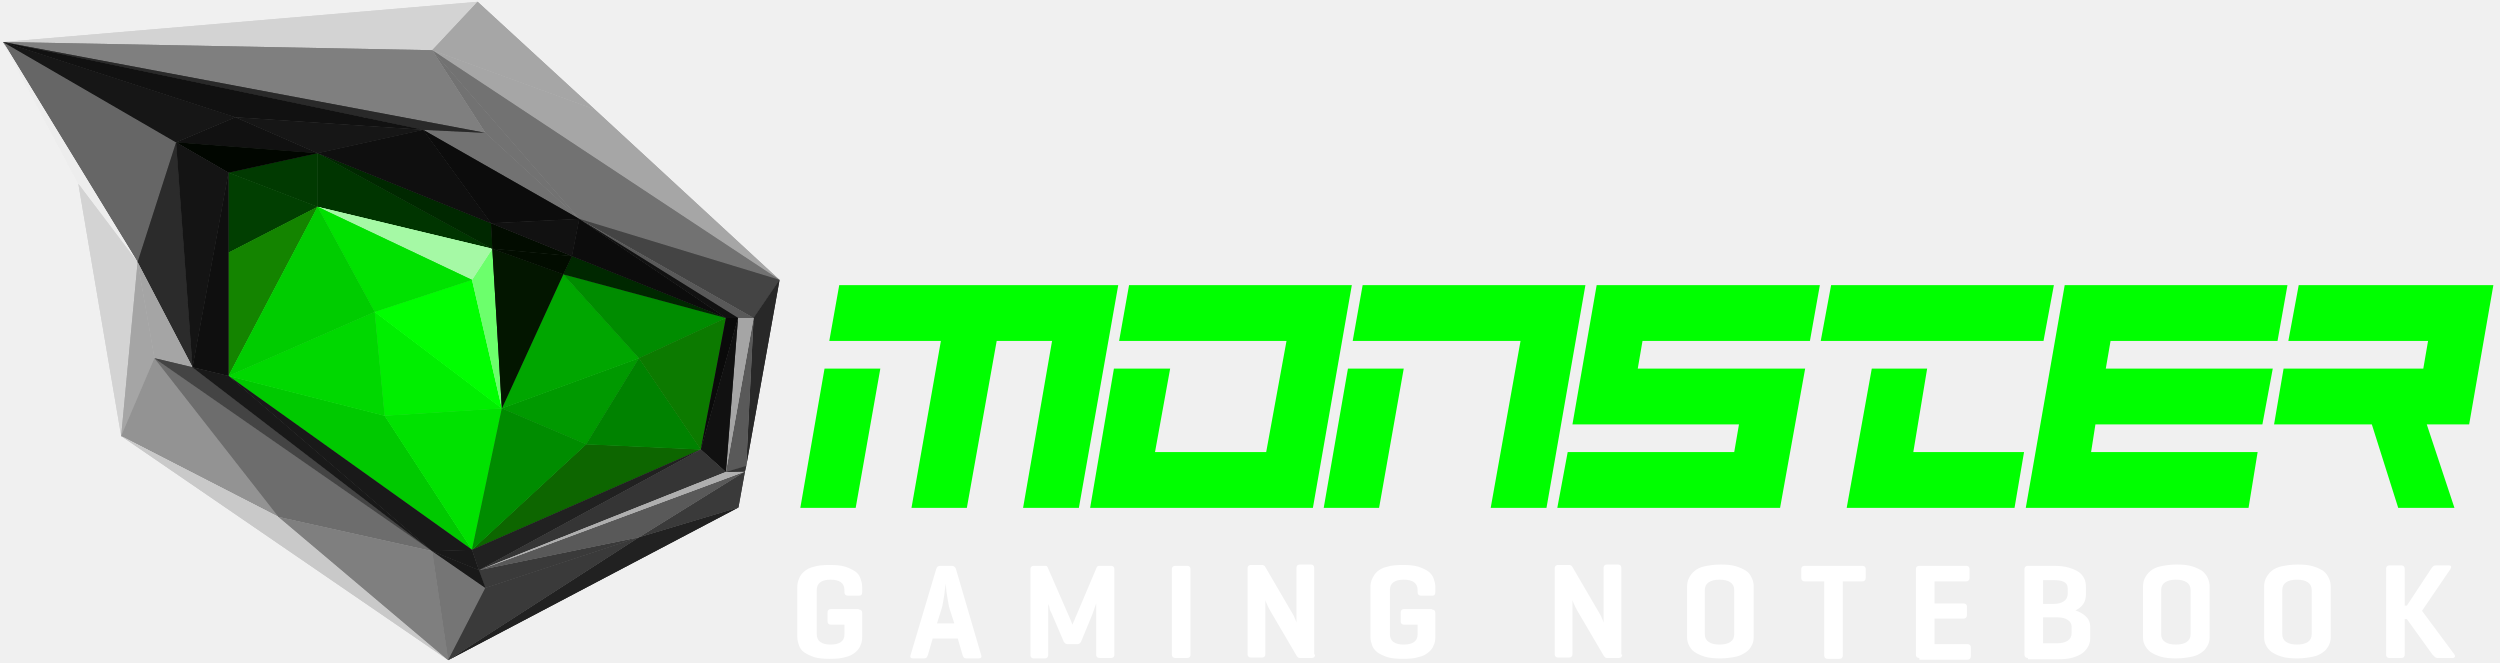
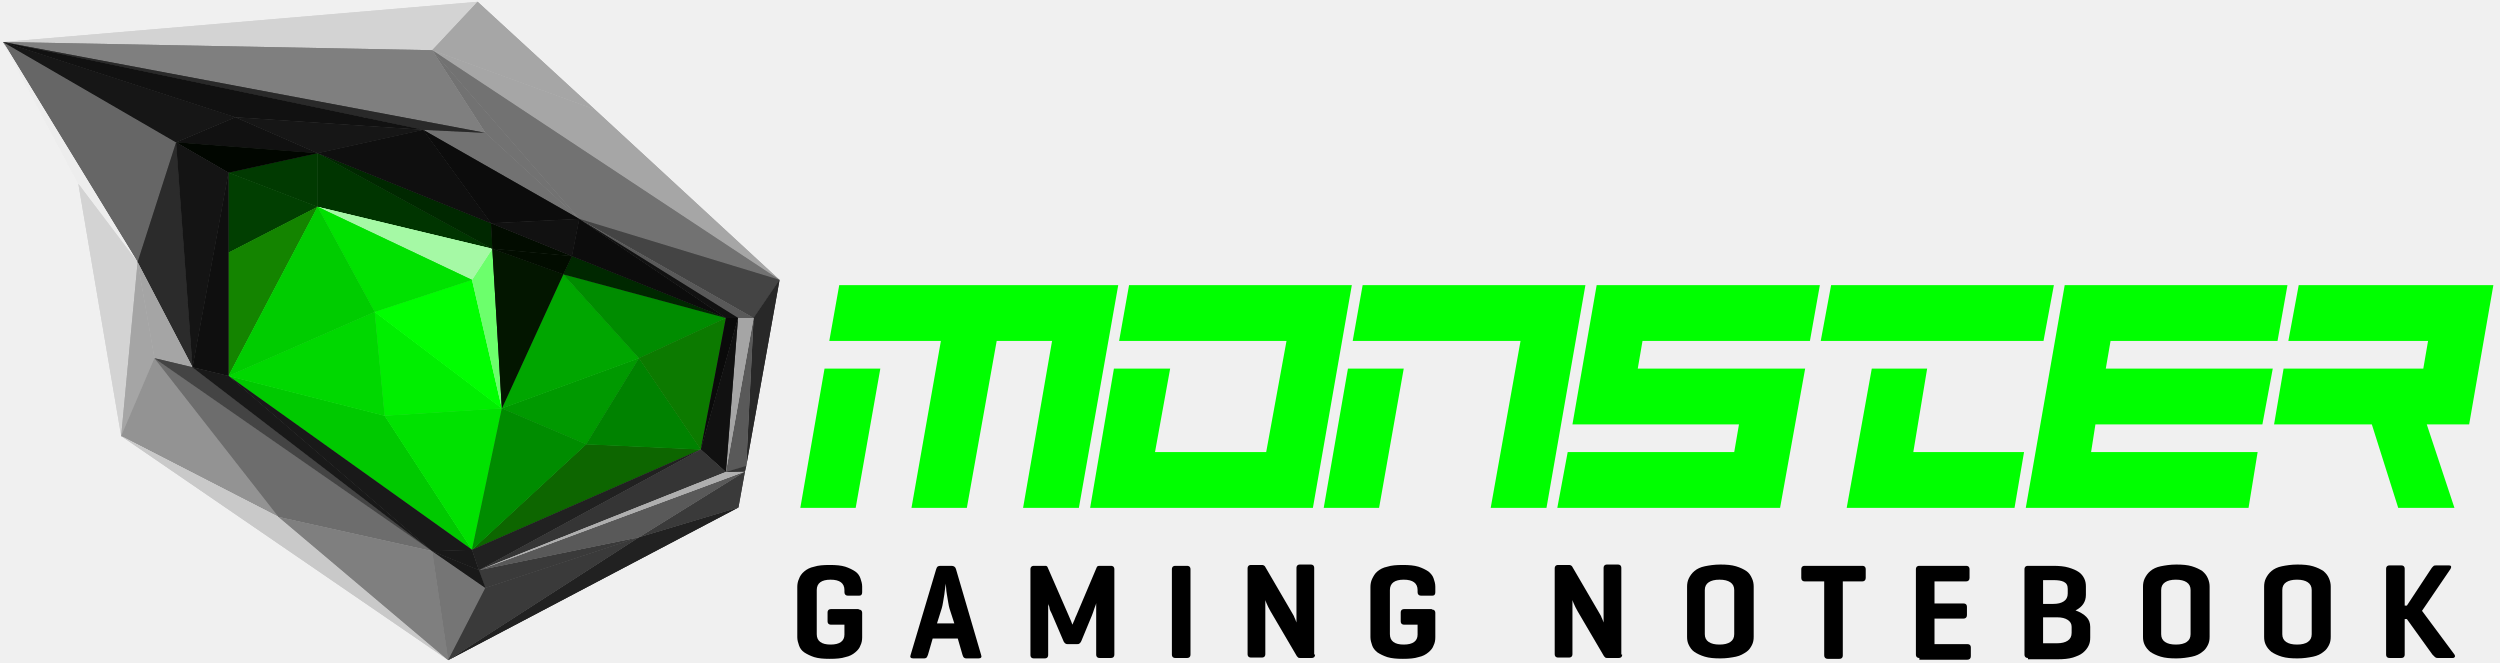
<svg xmlns="http://www.w3.org/2000/svg" viewBox="0 0 800 212" style="enable-background:new 0 0 800 212;">
  <defs>
    <style type="text/css">
	.st0{enable-background:new    ;}
- 	.st1{fill:#FFFFFF;}
+ 	.st1{fill:#000000;}
	.st2{fill:#D3D3D3;}
	.st3{fill:#A6A6A6;}
	.st4{fill:#727272;}
	.st5{fill:#444444;}
	.st6{fill:#282828;}
	.st7{fill:#595959;}
	.st8{fill:#A5A5A5;}
	.st9{fill:#7F7F7F;}
	.st10{fill:#666666;}
	.st11{fill:#EDEDED;}
	.st12{fill:#2B2B2B;}
	.st13{fill:#939393;}
	.st14{fill:#C9C9C9;}
	.st15{fill:#6D6D6D;}
	.st16{fill:#757575;}
	.st17{fill:#212121;}
	.st18{fill:#3A3A3A;}
	.st19{fill:#191919;}
	.st20{fill:#292929;}
	.st21{fill:#013A01;}
	.st22{fill:#003500;}
	.st23{fill:#013F01;}
	.st24{fill:#148400;}
	.st25{fill:#00C900;}
	.st26{fill:#0D6600;}
	.st27{fill:#009900;}
	.st28{fill:#00A600;}
	.st29{fill:#008C00;}
	.st30{fill:#00EF00;}
	.st31{fill:#00FF00;}
	.st32{fill:#6CFF6C;}
	.st33{fill:#A5F9A5;}
	.st34{fill:#00D800;}
	.st35{fill:#00E200;}
	.st36{fill:#00CC00;}
	.st37{fill:#008200;}
	.st38{fill:#0C7A00;}
	.st39{fill:#002800;}
	.st40{fill:#031600;}
	.st41{fill:#020C00;}
	.st42{fill:#111111;}
	.st43{fill:#161616;}
	.st44{fill:#0F0F0F;}
	.st45{fill:#0C0C0C;}
	.st46{fill:#010600;}
	.st47{fill:#141414;}
	.st48{fill:#0A0A0A;}
	.st49{fill:#353535;}
	.st50{fill:#AFAFAF;}
</style>
  </defs>
  <rect x="-0.3" y="-0.6" width="801.9" height="259.3" style="fill: none;" />
  <g id="Layer_1-2" style="" transform="matrix(1.384216, 0, 0, 1.384216, -154.182, -48.29631)">
    <g>
      <g class="st0">
        <path class="st1" d="M309.9,175.8c0.3,0,0.5,0.1,0.6,0.2s0.2,0.3,0.2,0.6v5.6c0,0.7-0.1,1.3-0.4,1.9c-0.2,0.6-0.6,1.1-1.2,1.6 s-1.3,0.9-2.3,1.1c-0.9,0.3-2.1,0.4-3.6,0.4s-2.6-0.1-3.6-0.4c-0.9-0.3-1.7-0.7-2.3-1.1s-1-1-1.2-1.6s-0.4-1.2-0.4-1.9v-11.6 c0-0.6,0.1-1.3,0.4-1.9c0.2-0.6,0.6-1.2,1.2-1.7s1.3-0.9,2.3-1.1c0.9-0.3,2.1-0.4,3.6-0.4s2.6,0.1,3.6,0.4 c0.9,0.3,1.7,0.7,2.3,1.1s1,1,1.2,1.6s0.4,1.2,0.4,1.9v1.3c0,0.5-0.2,0.8-0.7,0.8h-2.6c-0.5,0-0.8-0.3-0.8-0.8v-0.5 c0-1.6-1.1-2.4-3.2-2.4s-3.2,0.8-3.2,2.4v10.2c0,1.6,1.1,2.4,3.2,2.4s3.2-0.8,3.2-2.3v-2.3h-3.1c-0.3,0-0.5-0.1-0.6-0.2 s-0.2-0.3-0.2-0.6v-2c0-0.3,0.1-0.5,0.2-0.6s0.3-0.2,0.6-0.2h6.4V175.8z" />
        <path class="st1" d="M331.4,165.7c0.5,0,0.9,0.3,1,0.8l5.8,19.8c0.2,0.5,0,0.8-0.6,0.8h-2.8c-0.3,0-0.5-0.1-0.6-0.2 s-0.2-0.3-0.3-0.6l-1.1-3.8H327l-1.1,3.8c-0.1,0.3-0.2,0.4-0.3,0.6c-0.1,0.1-0.3,0.2-0.6,0.2h-2.5c-0.6,0-0.8-0.3-0.6-0.8 l5.9-19.8c0.1-0.3,0.2-0.5,0.3-0.6c0.1-0.1,0.4-0.2,0.6-0.2L331.4,165.7L331.4,165.7z M330.9,175.6c-0.1-0.3-0.2-0.8-0.3-1.4 c-0.1-0.6-0.2-1.2-0.3-1.8c-0.1-0.6-0.2-1.2-0.2-1.7c-0.1-0.5-0.1-0.8-0.1-0.9c0,0.1-0.1,0.4-0.1,0.9c-0.1,0.5-0.1,1-0.2,1.6 s-0.2,1.2-0.3,1.8s-0.2,1.1-0.3,1.4L328,179h4L330.9,175.6z" />
        <path class="st1" d="M369,186.2c0,0.3-0.1,0.5-0.2,0.6s-0.3,0.2-0.6,0.2h-2.6c-0.3,0-0.5-0.1-0.6-0.2s-0.2-0.3-0.2-0.6v-11.9 c0,0,0,0.1-0.1,0.4c-0.1,0.2-0.2,0.5-0.3,0.8c-0.1,0.3-0.2,0.6-0.3,0.9c-0.1,0.3-0.2,0.6-0.3,0.8l-2.4,5.8 c-0.1,0.3-0.2,0.4-0.4,0.6s-0.4,0.2-0.6,0.2h-2.2c-0.3,0-0.5-0.1-0.6-0.2s-0.3-0.3-0.4-0.6l-2.7-6.3c-0.1-0.2-0.2-0.4-0.3-0.6 c-0.1-0.2-0.2-0.5-0.2-0.7s-0.1-0.4-0.2-0.6s-0.1-0.3-0.1-0.4v11.9c0,0.3-0.1,0.5-0.2,0.6s-0.3,0.2-0.6,0.2h-2.5 c-0.3,0-0.5-0.1-0.6-0.2s-0.2-0.3-0.2-0.6v-19.8c0-0.3,0.1-0.5,0.2-0.6s0.3-0.2,0.6-0.2h2.5c0.2,0,0.4,0,0.5,0.1s0.2,0.2,0.2,0.3 l4.8,11c0.1,0.2,0.2,0.5,0.3,0.7c0.1,0.2,0.2,0.5,0.3,0.7c0.1,0.3,0.2,0.5,0.3,0.8c0.1-0.2,0.2-0.5,0.3-0.7 c0.1-0.2,0.2-0.4,0.3-0.7c0.1-0.3,0.2-0.5,0.3-0.7l4.7-11.1c0.1-0.3,0.3-0.4,0.7-0.4h2.6c0.3,0,0.5,0.1,0.6,0.2s0.2,0.3,0.2,0.6 L369,186.2L369,186.2z" />
        <path class="st1" d="M386.6,186.2c0,0.3-0.1,0.5-0.2,0.6s-0.3,0.2-0.6,0.2h-2.7c-0.3,0-0.5-0.1-0.6-0.2s-0.2-0.3-0.2-0.6v-19.7 c0-0.3,0.1-0.5,0.2-0.6s0.3-0.2,0.6-0.2h2.7c0.3,0,0.5,0.1,0.6,0.2s0.2,0.3,0.2,0.6L386.6,186.2L386.6,186.2z" />
        <path class="st1" d="M415.4,186.2c0,0.3-0.1,0.5-0.2,0.6s-0.3,0.2-0.6,0.2H412c-0.2,0-0.4,0-0.5-0.1s-0.2-0.2-0.3-0.3l-6.1-10.4 c-0.4-0.7-0.7-1.3-0.9-1.8c-0.2-0.5-0.3-0.7-0.3-0.8v12.5c0,0.3-0.1,0.5-0.2,0.6s-0.3,0.2-0.6,0.2h-2.5c-0.3,0-0.5-0.1-0.6-0.2 s-0.2-0.3-0.2-0.6v-19.8c0-0.3,0.1-0.5,0.2-0.6s0.3-0.2,0.6-0.2h2.5c0.3,0,0.5,0.1,0.7,0.3l6.3,10.8c0.1,0.2,0.3,0.5,0.4,0.7 c0.1,0.3,0.2,0.5,0.3,0.7c0.1,0.3,0.2,0.5,0.3,0.8v-12.6c0-0.3,0.1-0.5,0.2-0.6s0.3-0.2,0.6-0.2h2.5c0.3,0,0.5,0.1,0.6,0.2 s0.2,0.3,0.2,0.6v20H415.4z" />
        <path class="st1" d="M442.4,175.8c0.3,0,0.5,0.1,0.6,0.2s0.2,0.3,0.2,0.6v5.6c0,0.7-0.1,1.3-0.4,1.9c-0.2,0.6-0.6,1.1-1.2,1.6 s-1.3,0.9-2.3,1.1c-0.9,0.3-2.1,0.4-3.6,0.4c-1.4,0-2.6-0.1-3.6-0.4c-0.9-0.3-1.7-0.7-2.3-1.1c-0.6-0.5-1-1-1.2-1.6 s-0.4-1.2-0.4-1.9v-11.6c0-0.6,0.1-1.3,0.4-1.9s0.6-1.2,1.2-1.7s1.3-0.9,2.3-1.1c0.9-0.3,2.1-0.4,3.6-0.4c1.4,0,2.6,0.1,3.6,0.4 c0.9,0.3,1.7,0.7,2.3,1.1c0.6,0.5,1,1,1.2,1.6s0.4,1.2,0.4,1.9v1.3c0,0.5-0.2,0.8-0.7,0.8h-2.6c-0.5,0-0.8-0.3-0.8-0.8v-0.5 c0-1.6-1.1-2.4-3.2-2.4s-3.2,0.8-3.2,2.4v10.2c0,1.6,1.1,2.4,3.2,2.4s3.2-0.8,3.2-2.3v-2.3H436c-0.3,0-0.5-0.1-0.6-0.2 s-0.2-0.3-0.2-0.6v-2c0-0.3,0.1-0.5,0.2-0.6s0.3-0.2,0.6-0.2h6.4V175.8z" />
        <path class="st1" d="M486.4,186.2c0,0.3-0.1,0.5-0.2,0.6s-0.3,0.2-0.6,0.2H483c-0.2,0-0.4,0-0.5-0.1s-0.2-0.2-0.3-0.3l-6.1-10.4 c-0.4-0.7-0.7-1.3-0.9-1.8c-0.2-0.5-0.3-0.7-0.3-0.8v12.5c0,0.3-0.1,0.5-0.2,0.6s-0.3,0.2-0.6,0.2h-2.5c-0.3,0-0.5-0.1-0.6-0.2 s-0.2-0.3-0.2-0.6v-19.8c0-0.3,0.1-0.5,0.2-0.6s0.3-0.2,0.6-0.2h2.5c0.3,0,0.5,0.1,0.7,0.3l6.3,10.8c0.1,0.2,0.3,0.5,0.4,0.7 c0.1,0.3,0.2,0.5,0.3,0.7c0.1,0.3,0.2,0.5,0.3,0.8v-12.6c0-0.3,0.1-0.5,0.2-0.6s0.3-0.2,0.6-0.2h2.5c0.3,0,0.5,0.1,0.6,0.2 s0.2,0.3,0.2,0.6v20H486.4z" />
      </g>
      <g class="st0">
        <path class="st1" d="M501.4,170.5c0-0.6,0.1-1.3,0.4-1.9s0.7-1.2,1.3-1.7s1.4-0.9,2.4-1.1s2.2-0.4,3.6-0.4c1.4,0,2.6,0.1,3.6,0.4 c1,0.3,1.8,0.7,2.4,1.1c0.6,0.4,1,1,1.3,1.7c0.3,0.6,0.4,1.3,0.4,1.9v11.6c0,0.7-0.1,1.3-0.4,1.9s-0.7,1.2-1.3,1.6 s-1.4,0.9-2.4,1.1c-1,0.2-2.2,0.4-3.6,0.4c-1.4,0-2.6-0.1-3.6-0.4s-1.8-0.7-2.4-1.1s-1-1-1.3-1.6s-0.4-1.2-0.4-1.9L501.4,170.5 L501.4,170.5z M512.3,171.3c0-0.8-0.3-1.4-0.9-1.8c-0.6-0.4-1.4-0.6-2.5-0.6s-1.9,0.2-2.5,0.6s-0.9,1-0.9,1.8v10.2 c0,0.8,0.3,1.4,0.9,1.8s1.4,0.6,2.5,0.6s1.9-0.2,2.5-0.6c0.6-0.4,0.9-1,0.9-1.8V171.3z" />
      </g>
      <g class="st0">
        <path class="st1" d="M541.9,165.7c0.3,0,0.5,0.1,0.6,0.2s0.2,0.3,0.2,0.6v2c0,0.5-0.3,0.8-0.8,0.8h-4.5v17.1 c0,0.3-0.1,0.5-0.2,0.6s-0.3,0.2-0.6,0.2h-2.7c-0.5,0-0.8-0.3-0.8-0.8v-17.1h-4.5c-0.5,0-0.8-0.3-0.8-0.8v-2 c0-0.3,0.1-0.5,0.2-0.6c0.1-0.1,0.3-0.2,0.6-0.2L541.9,165.7L541.9,165.7z" />
        <path class="st1" d="M555.1,187c-0.3,0-0.5-0.1-0.6-0.2s-0.2-0.3-0.2-0.6v-19.7c0-0.3,0.1-0.5,0.2-0.6c0.1-0.1,0.3-0.2,0.6-0.2 h10.8c0.3,0,0.5,0.1,0.6,0.2s0.2,0.3,0.2,0.6v2c0,0.5-0.3,0.8-0.8,0.8h-7.3v5.1h6.7c0.3,0,0.5,0.1,0.6,0.2s0.2,0.3,0.2,0.6v1.9 c0,0.5-0.3,0.8-0.8,0.8h-6.7v5.9h7.6c0.3,0,0.5,0.1,0.6,0.2s0.2,0.3,0.2,0.6v2c0,0.5-0.3,0.8-0.8,0.8h-11.1V187z" />
        <path class="st1" d="M580.2,187c-0.3,0-0.5-0.1-0.6-0.2s-0.2-0.3-0.2-0.6v-19.7c0-0.3,0.1-0.5,0.2-0.6c0.1-0.1,0.3-0.2,0.6-0.2 h5.8c1.4,0,2.6,0.1,3.6,0.4s1.7,0.6,2.3,1s1,0.9,1.3,1.5c0.3,0.6,0.4,1.2,0.4,1.9v1.9c0,0.8-0.2,1.5-0.6,2.1s-1,1.1-1.8,1.5 c1.1,0.4,1.9,0.9,2.5,1.5s0.9,1.4,0.9,2.3v2.5c0,0.7-0.1,1.3-0.4,1.9s-0.7,1.1-1.3,1.6s-1.4,0.8-2.3,1.1c-1,0.3-2.2,0.4-3.6,0.4 h-6.8V187z M583.7,169v5.5h2.4c1,0,1.8-0.2,2.4-0.6c0.6-0.4,0.9-1,0.9-1.8V171c0-0.8-0.3-1.3-0.9-1.6c-0.6-0.3-1.4-0.4-2.5-0.4 H583.7z M583.7,177.7v5.9h3.2c1.1,0,1.9-0.2,2.5-0.6s0.9-1,0.9-1.8v-1.4c0-0.7-0.3-1.2-0.9-1.6c-0.6-0.4-1.4-0.6-2.5-0.6h-3.2 V177.7z" />
        <path class="st1" d="M606.8,170.5c0-0.6,0.1-1.3,0.4-1.9c0.3-0.6,0.7-1.2,1.3-1.7s1.4-0.9,2.4-1.1s2.2-0.4,3.6-0.4 c1.4,0,2.6,0.1,3.6,0.4s1.8,0.7,2.4,1.1c0.6,0.5,1,1,1.3,1.7c0.3,0.7,0.4,1.3,0.4,1.9v11.6c0,0.7-0.1,1.3-0.4,1.9 s-0.7,1.2-1.3,1.6c-0.6,0.5-1.4,0.9-2.4,1.1s-2.2,0.4-3.6,0.4s-2.6-0.1-3.6-0.4s-1.8-0.7-2.4-1.1c-0.6-0.5-1-1-1.3-1.6 c-0.3-0.6-0.4-1.2-0.4-1.9V170.5z M617.8,171.3c0-0.8-0.3-1.4-0.9-1.8s-1.4-0.6-2.5-0.6s-1.9,0.2-2.5,0.6s-0.9,1-0.9,1.8v10.2 c0,0.8,0.3,1.4,0.9,1.8c0.6,0.4,1.4,0.6,2.5,0.6s1.9-0.2,2.5-0.6s0.9-1,0.9-1.8V171.3z" />
        <path class="st1" d="M634.8,170.5c0-0.6,0.1-1.3,0.4-1.9c0.3-0.6,0.7-1.2,1.3-1.7s1.4-0.9,2.4-1.1s2.2-0.4,3.6-0.4 c1.4,0,2.6,0.1,3.6,0.4s1.8,0.7,2.4,1.1c0.6,0.5,1,1,1.3,1.7c0.3,0.7,0.4,1.3,0.4,1.9v11.6c0,0.7-0.1,1.3-0.4,1.9 s-0.7,1.2-1.3,1.6c-0.6,0.5-1.4,0.9-2.4,1.1s-2.2,0.4-3.6,0.4s-2.6-0.1-3.6-0.4s-1.8-0.7-2.4-1.1c-0.6-0.5-1-1-1.3-1.6 c-0.3-0.6-0.4-1.2-0.4-1.9V170.5z M645.8,171.3c0-0.8-0.3-1.4-0.9-1.8s-1.4-0.6-2.5-0.6s-1.9,0.2-2.5,0.6s-0.9,1-0.9,1.8v10.2 c0,0.8,0.3,1.4,0.9,1.8c0.6,0.4,1.4,0.6,2.5,0.6s1.9-0.2,2.5-0.6s0.9-1,0.9-1.8V171.3z" />
        <path class="st1" d="M678.8,186.2c0.1,0.2,0.2,0.4,0.1,0.5c-0.1,0.2-0.2,0.3-0.5,0.3h-3.5c-0.3,0-0.5-0.1-0.7-0.3 c-0.2-0.2-0.3-0.3-0.5-0.5l-5.9-8.2h-0.5v8.2c0,0.3-0.1,0.5-0.2,0.6c-0.1,0.1-0.3,0.2-0.6,0.2h-2.7c-0.3,0-0.5-0.1-0.6-0.2 s-0.2-0.3-0.2-0.6v-19.8c0-0.3,0.1-0.5,0.2-0.6c0.1-0.1,0.3-0.2,0.6-0.2h2.7c0.3,0,0.5,0.1,0.6,0.2s0.2,0.3,0.2,0.6v8.5h0.5 l5.6-8.5c0.1-0.2,0.3-0.4,0.5-0.6c0.2-0.2,0.4-0.2,0.7-0.2h2.9c0.3,0,0.5,0.1,0.5,0.2c0.1,0.2,0,0.3-0.1,0.6l-6.6,9.7 L678.8,186.2z" />
      </g>
    </g>
    <polygon class="st2" points="221.8,35.3 112.1,44.6 211.3,46.5 &#09;" />
    <polygon class="st2" points="221.8,35.3 112.1,44.6 211.3,46.5 &#09;" />
    <polygon class="st3" points="221.8,35.3 211.3,46.5 248.9,60.2 &#09;" />
    <polygon class="st3" points="221.8,35.3 211.3,46.5 248.9,60.2 &#09;" />
    <polygon class="st3" points="291.6,99.6 211.3,46.5 248.9,60.2 &#09;" />
    <polygon class="st3" points="291.6,99.6 211.3,46.5 248.9,60.2 &#09;" />
    <polygon class="st4" points="291.6,99.6 211.3,46.5 245.3,85.5 &#09;" />
    <polygon class="st4" points="291.6,99.6 211.3,46.5 245.3,85.5 &#09;" />
    <polygon class="st5" points="291.6,99.6 285.6,108.4 245.3,85.5 &#09;" />
    <polygon class="st5" points="291.6,99.6 285.6,108.4 245.3,85.5 &#09;" />
    <polygon class="st6" points="291.6,99.6 285.6,108.4 283.9,142.6 &#09;" />
    <polygon class="st6" points="291.6,99.6 285.6,108.4 283.9,142.6 &#09;" />
    <polygon class="st7" points="279.2,144 285.6,108.4 283.9,142.6 &#09;" />
    <polygon class="st7" points="279.2,144 285.6,108.4 283.9,142.6 &#09;" />
    <polygon class="st8" points="279.2,144 285.6,108.4 282,108.4 &#09;" />
    <polygon class="st8" points="279.2,144 285.6,108.4 282,108.4 &#09;" />
    <polygon class="st4" points="223.6,65.6 211.3,46.5 245.3,85.5 &#09;" />
    <polygon class="st4" points="223.6,65.6 211.3,46.5 245.3,85.5 &#09;" />
    <polygon class="st4" points="223.6,65.6 209.2,64.9 245.3,85.5 &#09;" />
    <polygon class="st4" points="223.6,65.6 209.2,64.9 245.3,85.5 &#09;" />
    <polygon class="st9" points="223.6,65.6 211.3,46.5 112.1,44.6 &#09;" />
    <polygon class="st9" points="223.6,65.6 211.3,46.5 112.1,44.6 &#09;" />
    <polygon class="st10" points="143.2,95.5 152.1,67.8 112.1,44.6 &#09;" />
    <polygon class="st10" points="143.2,95.5 152.1,67.8 112.1,44.6 &#09;" />
    <polygon class="st11" points="129.5,77.4 143.2,95.5 112.1,44.6 &#09;" />
    <polygon class="st11" points="129.5,77.4 143.2,95.5 112.1,44.6 &#09;" />
    <polygon class="st2" points="143.2,95.5 129.5,77.4 139.4,135.7 &#09;" />
    <polygon class="st2" points="143.2,95.5 129.5,77.4 139.4,135.7 &#09;" />
    <polygon class="st12" points="143.2,95.5 152.1,67.8 155.9,119.8 &#09;" />
    <polygon class="st12" points="143.2,95.5 152.1,67.8 155.9,119.8 &#09;" />
    <polygon class="st8" points="143.2,95.5 147.1,117.7 155.9,119.8 &#09;" />
    <polygon class="st8" points="143.2,95.5 147.1,117.7 155.9,119.8 &#09;" />
    <polygon class="st8" points="143.2,95.5 147.1,117.7 139.4,135.7 &#09;" />
    <polygon class="st8" points="143.2,95.5 147.1,117.7 139.4,135.7 &#09;" />
    <polygon class="st13" points="175.8,154.4 147.1,117.7 139.4,135.7 &#09;" />
    <polygon class="st13" points="175.8,154.4 147.1,117.7 139.4,135.7 &#09;" />
    <polygon class="st14" points="215,187.5 175.8,154.4 139.4,135.7 &#09;" />
    <polygon class="st14" points="215,187.5 175.8,154.4 139.4,135.7 &#09;" />
    <polygon class="st15" points="175.8,154.4 147.1,117.7 211.3,162.3 &#09;" />
    <polygon class="st15" points="175.8,154.4 147.1,117.7 211.3,162.3 &#09;" />
    <polygon class="st5" points="155.9,119.8 147.1,117.7 211.3,162.3 &#09;" />
    <polygon class="st5" points="155.9,119.8 147.1,117.7 211.3,162.3 &#09;" />
    <polygon class="st9" points="215,187.5 211.3,162.3 175.8,154.4 &#09;" />
    <polygon class="st9" points="215,187.5 211.3,162.3 175.8,154.4 &#09;" />
    <polygon class="st16" points="215,187.5 223.6,170.8 211.3,162.3 &#09;" />
    <polygon class="st16" points="215,187.5 223.6,170.8 211.3,162.3 &#09;" />
    <polygon class="st17" points="259.1,159.1 215,187.5 282.1,152.2 &#09;" />
    <polygon class="st17" points="259.1,159.1 215,187.5 282.1,152.2 &#09;" />
    <polygon class="st18" points="259.1,159.1 283.6,143.9 282.1,152.2 &#09;" />
    <polygon class="st18" points="259.1,159.1 283.6,143.9 282.1,152.2 &#09;" />
    <polygon class="st18" points="223.6,170.8 215,187.5 259.1,159.1 &#09;" />
    <polygon class="st18" points="223.6,170.8 215,187.5 259.1,159.1 &#09;" />
    <polygon class="st18" points="259.1,159.1 222.1,166.7 223.6,170.8 &#09;" />
    <polygon class="st18" points="259.1,159.1 222.1,166.7 223.6,170.8 &#09;" />
    <polygon class="st19" points="211.3,162.3 222.1,166.7 223.6,170.8 &#09;" />
    <polygon class="st19" points="211.3,162.3 222.1,166.7 223.6,170.8 &#09;" />
    <polygon class="st7" points="259.1,159.1 222.1,166.7 283.6,143.9 &#09;" />
    <polygon class="st7" points="259.1,159.1 222.1,166.7 283.6,143.9 &#09;" />
    <polygon class="st20" points="209.2,64.9 223.6,65.6 112.1,44.6 &#09;" />
    <polygon class="st20" points="209.2,64.9 223.6,65.6 112.1,44.6 &#09;" />
    <polygon class="st21" points="184.8,70.3 184.8,82.7 164.2,74.8 &#09;" />
    <polygon class="st21" points="184.8,70.3 184.8,82.7 164.2,74.8 &#09;" />
    <polygon class="st22" points="184.8,70.3 184.8,82.7 225.2,92.4 &#09;" />
    <polygon class="st22" points="184.8,70.3 184.8,82.7 225.2,92.4 &#09;" />
    <polygon class="st23" points="164.2,93.3 184.8,82.7 164.2,74.8 &#09;" />
    <polygon class="st23" points="164.2,93.3 184.8,82.7 164.2,74.8 &#09;" />
    <polygon class="st24" points="164.2,93.3 164.2,121.8 184.8,82.7 &#09;" />
    <polygon class="st24" points="164.2,93.3 164.2,121.8 184.8,82.7 &#09;" />
    <polygon class="st25" points="220.5,162 164.2,121.8 200.3,131 &#09;" />
    <polygon class="st25" points="220.5,162 164.2,121.8 200.3,131 &#09;" />
    <polygon class="st26" points="220.5,162 273.4,138.8 246.9,137.6 &#09;" />
    <polygon class="st26" points="220.5,162 273.4,138.8 246.9,137.6 &#09;" />
    <polygon class="st27" points="227.4,129.3 259.1,117.7 246.9,137.6 &#09;" />
    <polygon class="st27" points="227.4,129.3 259.1,117.7 246.9,137.6 &#09;" />
    <polygon class="st28" points="227.4,129.3 259.1,117.7 241.6,98.3 &#09;" />
    <polygon class="st28" points="227.4,129.3 259.1,117.7 241.6,98.3 &#09;" />
    <polygon class="st29" points="279.2,108.4 259.1,117.7 241.6,98.3 &#09;" />
    <polygon class="st29" points="279.2,108.4 259.1,117.7 241.6,98.3 &#09;" />
    <polygon class="st30" points="227.4,129.3 198,107 200.3,131 &#09;" />
    <polygon class="st30" points="227.4,129.3 198,107 200.3,131 &#09;" />
    <polygon class="st31" points="227.4,129.3 198,107 220.5,99.6 &#09;" />
    <polygon class="st31" points="227.4,129.3 198,107 220.5,99.6 &#09;" />
    <polygon class="st32" points="227.4,129.3 225.2,92.4 220.5,99.6 &#09;" />
    <polygon class="st32" points="227.4,129.3 225.2,92.4 220.5,99.6 &#09;" />
    <polygon class="st33" points="184.8,82.7 225.2,92.4 220.5,99.6 &#09;" />
    <polygon class="st33" points="184.8,82.7 225.2,92.4 220.5,99.6 &#09;" />
    <polygon class="st34" points="200.3,131 164.2,121.8 198,107 &#09;" />
    <polygon class="st34" points="200.3,131 164.2,121.8 198,107 &#09;" />
    <polygon class="st35" points="220.5,99.6 184.8,82.7 198,107 &#09;" />
    <polygon class="st35" points="220.5,99.6 184.8,82.7 198,107 &#09;" />
    <polygon class="st36" points="164.2,121.8 184.8,82.7 198,107 &#09;" />
    <polygon class="st36" points="164.2,121.8 184.8,82.7 198,107 &#09;" />
    <polygon class="st35" points="200.3,131 220.5,162 227.4,129.3 &#09;" />
    <polygon class="st35" points="200.3,131 220.5,162 227.4,129.3 &#09;" />
    <polygon class="st29" points="246.9,137.6 220.5,162 227.4,129.3 &#09;" />
    <polygon class="st29" points="246.9,137.6 220.5,162 227.4,129.3 &#09;" />
    <polygon class="st37" points="246.9,137.6 273.4,138.8 259.1,117.7 &#09;" />
    <polygon class="st37" points="246.9,137.6 273.4,138.8 259.1,117.7 &#09;" />
    <polygon class="st38" points="259.1,117.7 279.2,108.4 273.4,138.8 &#09;" />
    <polygon class="st38" points="259.1,117.7 279.2,108.4 273.4,138.8 &#09;" />
    <polygon class="st39" points="184.8,70.3 224.9,86.5 225.2,92.4 &#09;" />
    <polygon class="st39" points="184.8,70.3 224.9,86.5 225.2,92.4 &#09;" />
    <polygon class="st39" points="279.2,108.4 243.6,94.1 241.6,98.3 &#09;" />
    <polygon class="st39" points="279.2,108.4 243.6,94.1 241.6,98.3 &#09;" />
    <polygon class="st40" points="227.4,129.3 241.6,98.3 225.2,92.4 &#09;" />
    <polygon class="st40" points="227.4,129.3 241.6,98.3 225.2,92.4 &#09;" />
    <polygon class="st41" points="243.6,94.1 241.6,98.3 225.2,92.4 &#09;" />
    <polygon class="st41" points="243.6,94.1 241.6,98.3 225.2,92.4 &#09;" />
    <polygon class="st41" points="243.6,94.1 224.9,86.5 225.2,92.4 &#09;" />
    <polygon class="st41" points="243.6,94.1 224.9,86.5 225.2,92.4 &#09;" />
    <polygon class="st42" points="184.8,70.3 152.1,67.8 165.8,62 &#09;" />
    <polygon class="st42" points="184.8,70.3 152.1,67.8 165.8,62 &#09;" />
    <polygon class="st43" points="152.1,67.8 165.8,62 112.1,44.6 &#09;" />
    <polygon class="st43" points="152.1,67.8 165.8,62 112.1,44.6 &#09;" />
    <polygon class="st42" points="165.8,62 209.2,64.9 112.1,44.6 &#09;" />
    <polygon class="st42" points="165.8,62 209.2,64.9 112.1,44.6 &#09;" />
    <polygon class="st43" points="184.8,70.3 209.2,64.9 165.8,62 &#09;" />
    <polygon class="st43" points="184.8,70.3 209.2,64.9 165.8,62 &#09;" />
    <polygon class="st44" points="184.8,70.3 209.2,64.9 224.9,86.5 &#09;" />
    <polygon class="st44" points="184.8,70.3 209.2,64.9 224.9,86.5 &#09;" />
    <polygon class="st45" points="245.3,85.5 209.2,64.9 224.9,86.5 &#09;" />
    <polygon class="st45" points="245.3,85.5 209.2,64.9 224.9,86.5 &#09;" />
    <polygon class="st42" points="245.3,85.5 243.6,94.1 224.9,86.5 &#09;" />
    <polygon class="st42" points="245.3,85.5 243.6,94.1 224.9,86.5 &#09;" />
    <polygon class="st46" points="184.8,70.3 152.1,67.8 164.2,74.8 &#09;" />
    <polygon class="st46" points="184.8,70.3 152.1,67.8 164.2,74.8 &#09;" />
    <polygon class="st47" points="155.9,119.8 152.1,67.8 164.2,74.8 &#09;" />
    <polygon class="st47" points="155.9,119.8 152.1,67.8 164.2,74.8 &#09;" />
    <polygon class="st44" points="155.9,119.8 164.2,121.8 164.2,74.8 &#09;" />
    <polygon class="st44" points="155.9,119.8 164.2,121.8 164.2,74.8 &#09;" />
    <polygon class="st19" points="155.9,119.8 164.2,121.8 211.3,162.3 &#09;" />
    <polygon class="st19" points="155.9,119.8 164.2,121.8 211.3,162.3 &#09;" />
    <polygon class="st19" points="220.5,162 164.2,121.8 211.3,162.3 &#09;" />
    <polygon class="st19" points="220.5,162 164.2,121.8 211.3,162.3 &#09;" />
    <polygon class="st19" points="220.5,162 222.1,166.7 211.3,162.3 &#09;" />
    <polygon class="st19" points="220.5,162 222.1,166.7 211.3,162.3 &#09;" />
    <polygon class="st17" points="220.5,162 222.1,166.7 273.4,138.8 &#09;" />
    <polygon class="st17" points="220.5,162 222.1,166.7 273.4,138.8 &#09;" />
    <polygon class="st45" points="245.3,85.5 243.6,94.1 279.2,108.4 &#09;" />
    <polygon class="st45" points="245.3,85.5 243.6,94.1 279.2,108.4 &#09;" />
    <polygon class="st7" points="245.3,85.5 282,108.4 285.6,108.4 &#09;" />
    <polygon class="st7" points="245.3,85.5 282,108.4 285.6,108.4 &#09;" />
    <polygon class="st42" points="245.3,85.5 282,108.4 279.2,108.4 &#09;" />
    <polygon class="st42" points="245.3,85.5 282,108.4 279.2,108.4 &#09;" />
    <polygon class="st48" points="273.4,138.8 282,108.4 279.2,108.4 &#09;" />
    <polygon class="st48" points="273.4,138.8 282,108.4 279.2,108.4 &#09;" />
    <polygon class="st42" points="273.4,138.8 282,108.4 279.2,144 &#09;" />
    <polygon class="st42" points="273.4,138.8 282,108.4 279.2,144 &#09;" />
    <polygon class="st49" points="279.2,144 222.1,166.7 273.4,138.8 &#09;" />
    <polygon class="st49" points="279.2,144 222.1,166.7 273.4,138.8 &#09;" />
    <polygon class="st50" points="279.2,144 222.1,166.7 283.6,143.9 &#09;" />
    <polygon class="st50" points="279.2,144 222.1,166.7 283.6,143.9 &#09;" />
    <polygon class="st49" points="279.2,144 283.9,142.6 283.6,143.9 &#09;" />
    <polygon class="st49" points="279.2,144 283.9,142.6 283.6,143.9 &#09;" />
    <polygon class="st31" points="491.1,113.7 529.8,113.7 532.1,100.8 480.5,100.8 474.9,133 513.4,133 512.3,139.4 473.8,139.4 &#10;&#09;&#09;471.4,152.3 522.9,152.3 528.7,120.1 490,120.1 &#09;" />
    <polygon class="st31" points="599.3,113.7 637.9,113.7 640.2,100.8 588.7,100.8 579.7,152.3 631.2,152.3 633.3,139.4 594.8,139.4 &#10;&#09;&#09;595.8,133 634.4,133 636.8,120.1 598.2,120.1 &#09;" />
    <polygon class="st31" points="642.8,100.8 640.4,113.7 672.7,113.7 671.6,120.1 639.3,120.1 637.1,133 659.7,133 665.8,152.3 &#10;&#09;&#09;678.8,152.3 672.4,133 682.2,133 687.8,100.8 &#09;" />
    <polygon class="st31" points="556.9,120.1 544.1,120.1 538.3,152.3 577.1,152.3 579.3,139.4 553.7,139.4 &#09;" />
    <polygon class="st31" points="534.7,100.8 532.3,113.7 583.8,113.7 586.2,100.8 &#09;" />
    <polygon class="st31" points="423,120.1 417.4,152.3 430.2,152.3 435.9,120.1 &#09;" />
    <polygon class="st31" points="477.9,100.8 426.4,100.8 424.1,113.7 462.9,113.7 456,152.3 468.9,152.3 &#09;" />
    <polygon class="st31" points="423.9,100.8 372.4,100.8 370.1,113.7 408.8,113.7 404.1,139.4 378.4,139.4 381.9,120.1 368.9,120.1 &#10;&#09;&#09;363.4,152.3 414.9,152.3 &#09;" />
    <polygon class="st31" points="369.9,100.8 305.4,100.8 303.1,113.7 328.9,113.7 322.1,152.3 334.9,152.3 341.8,113.7 354.6,113.7 &#10;&#09;&#09;347.9,152.3 360.8,152.3 &#09;" />
    <polygon class="st31" points="302,120.1 296.4,152.3 309.2,152.3 314.9,120.1 &#09;" />
  </g>
</svg>
